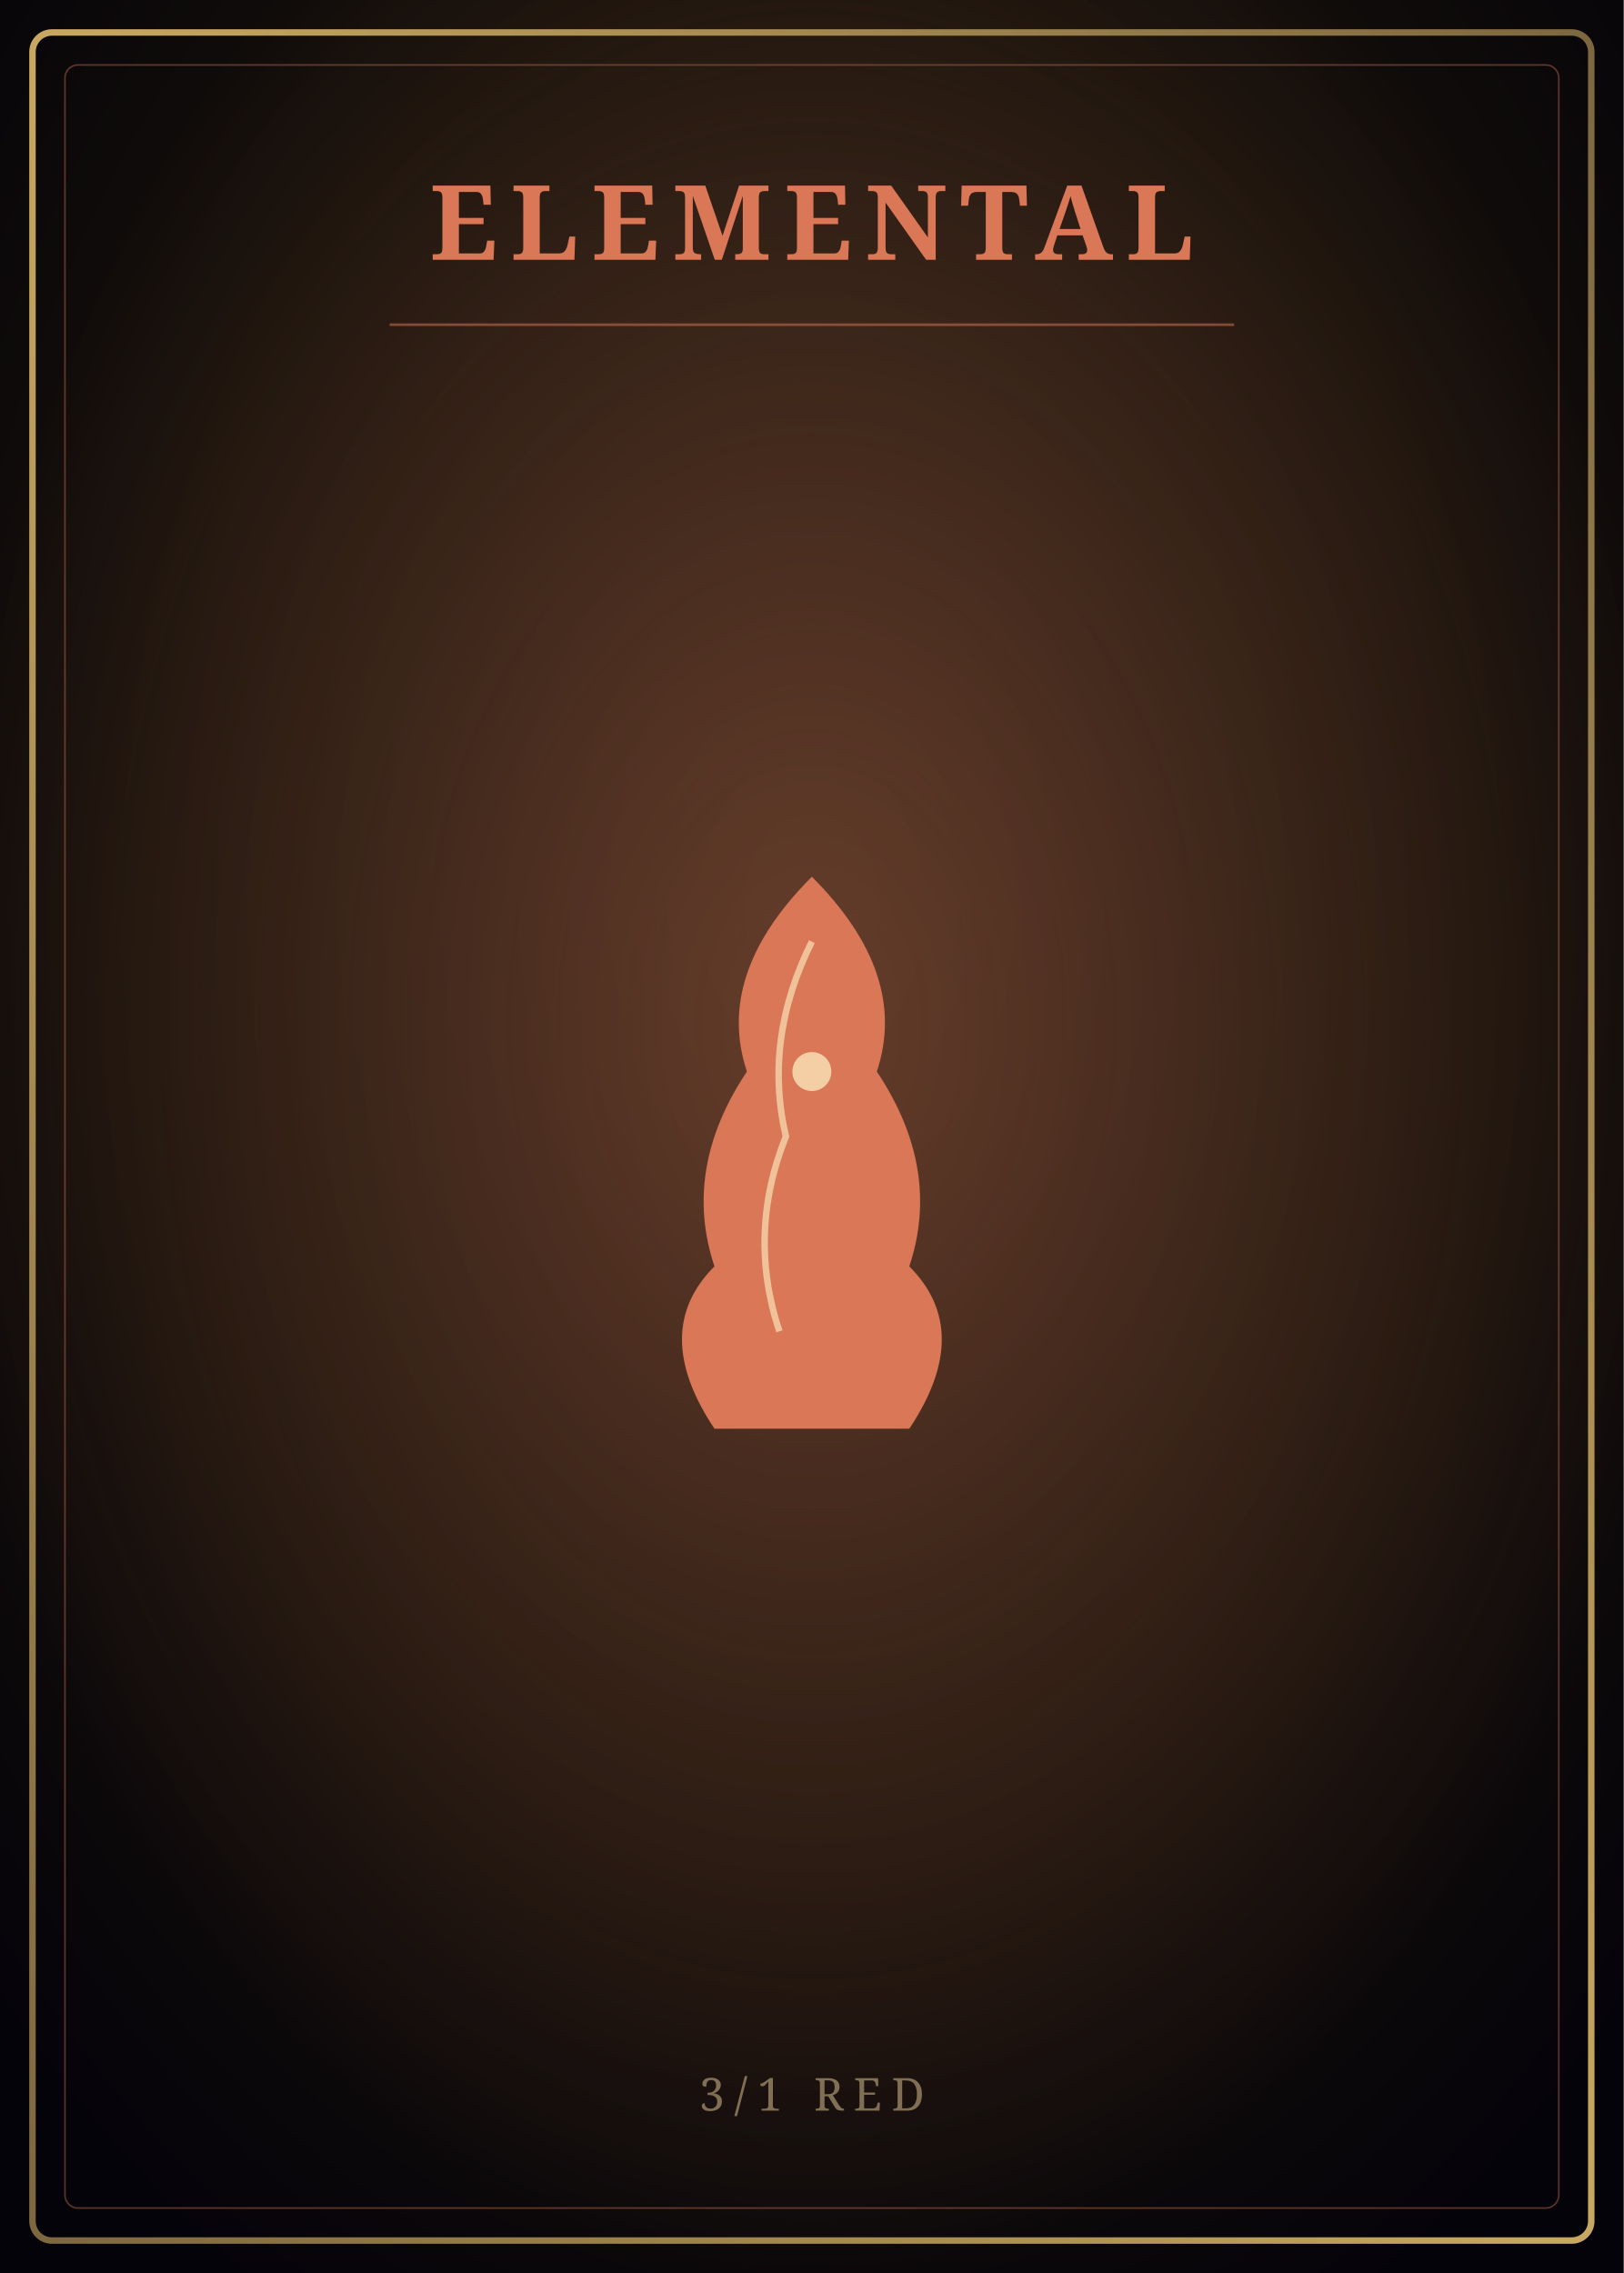
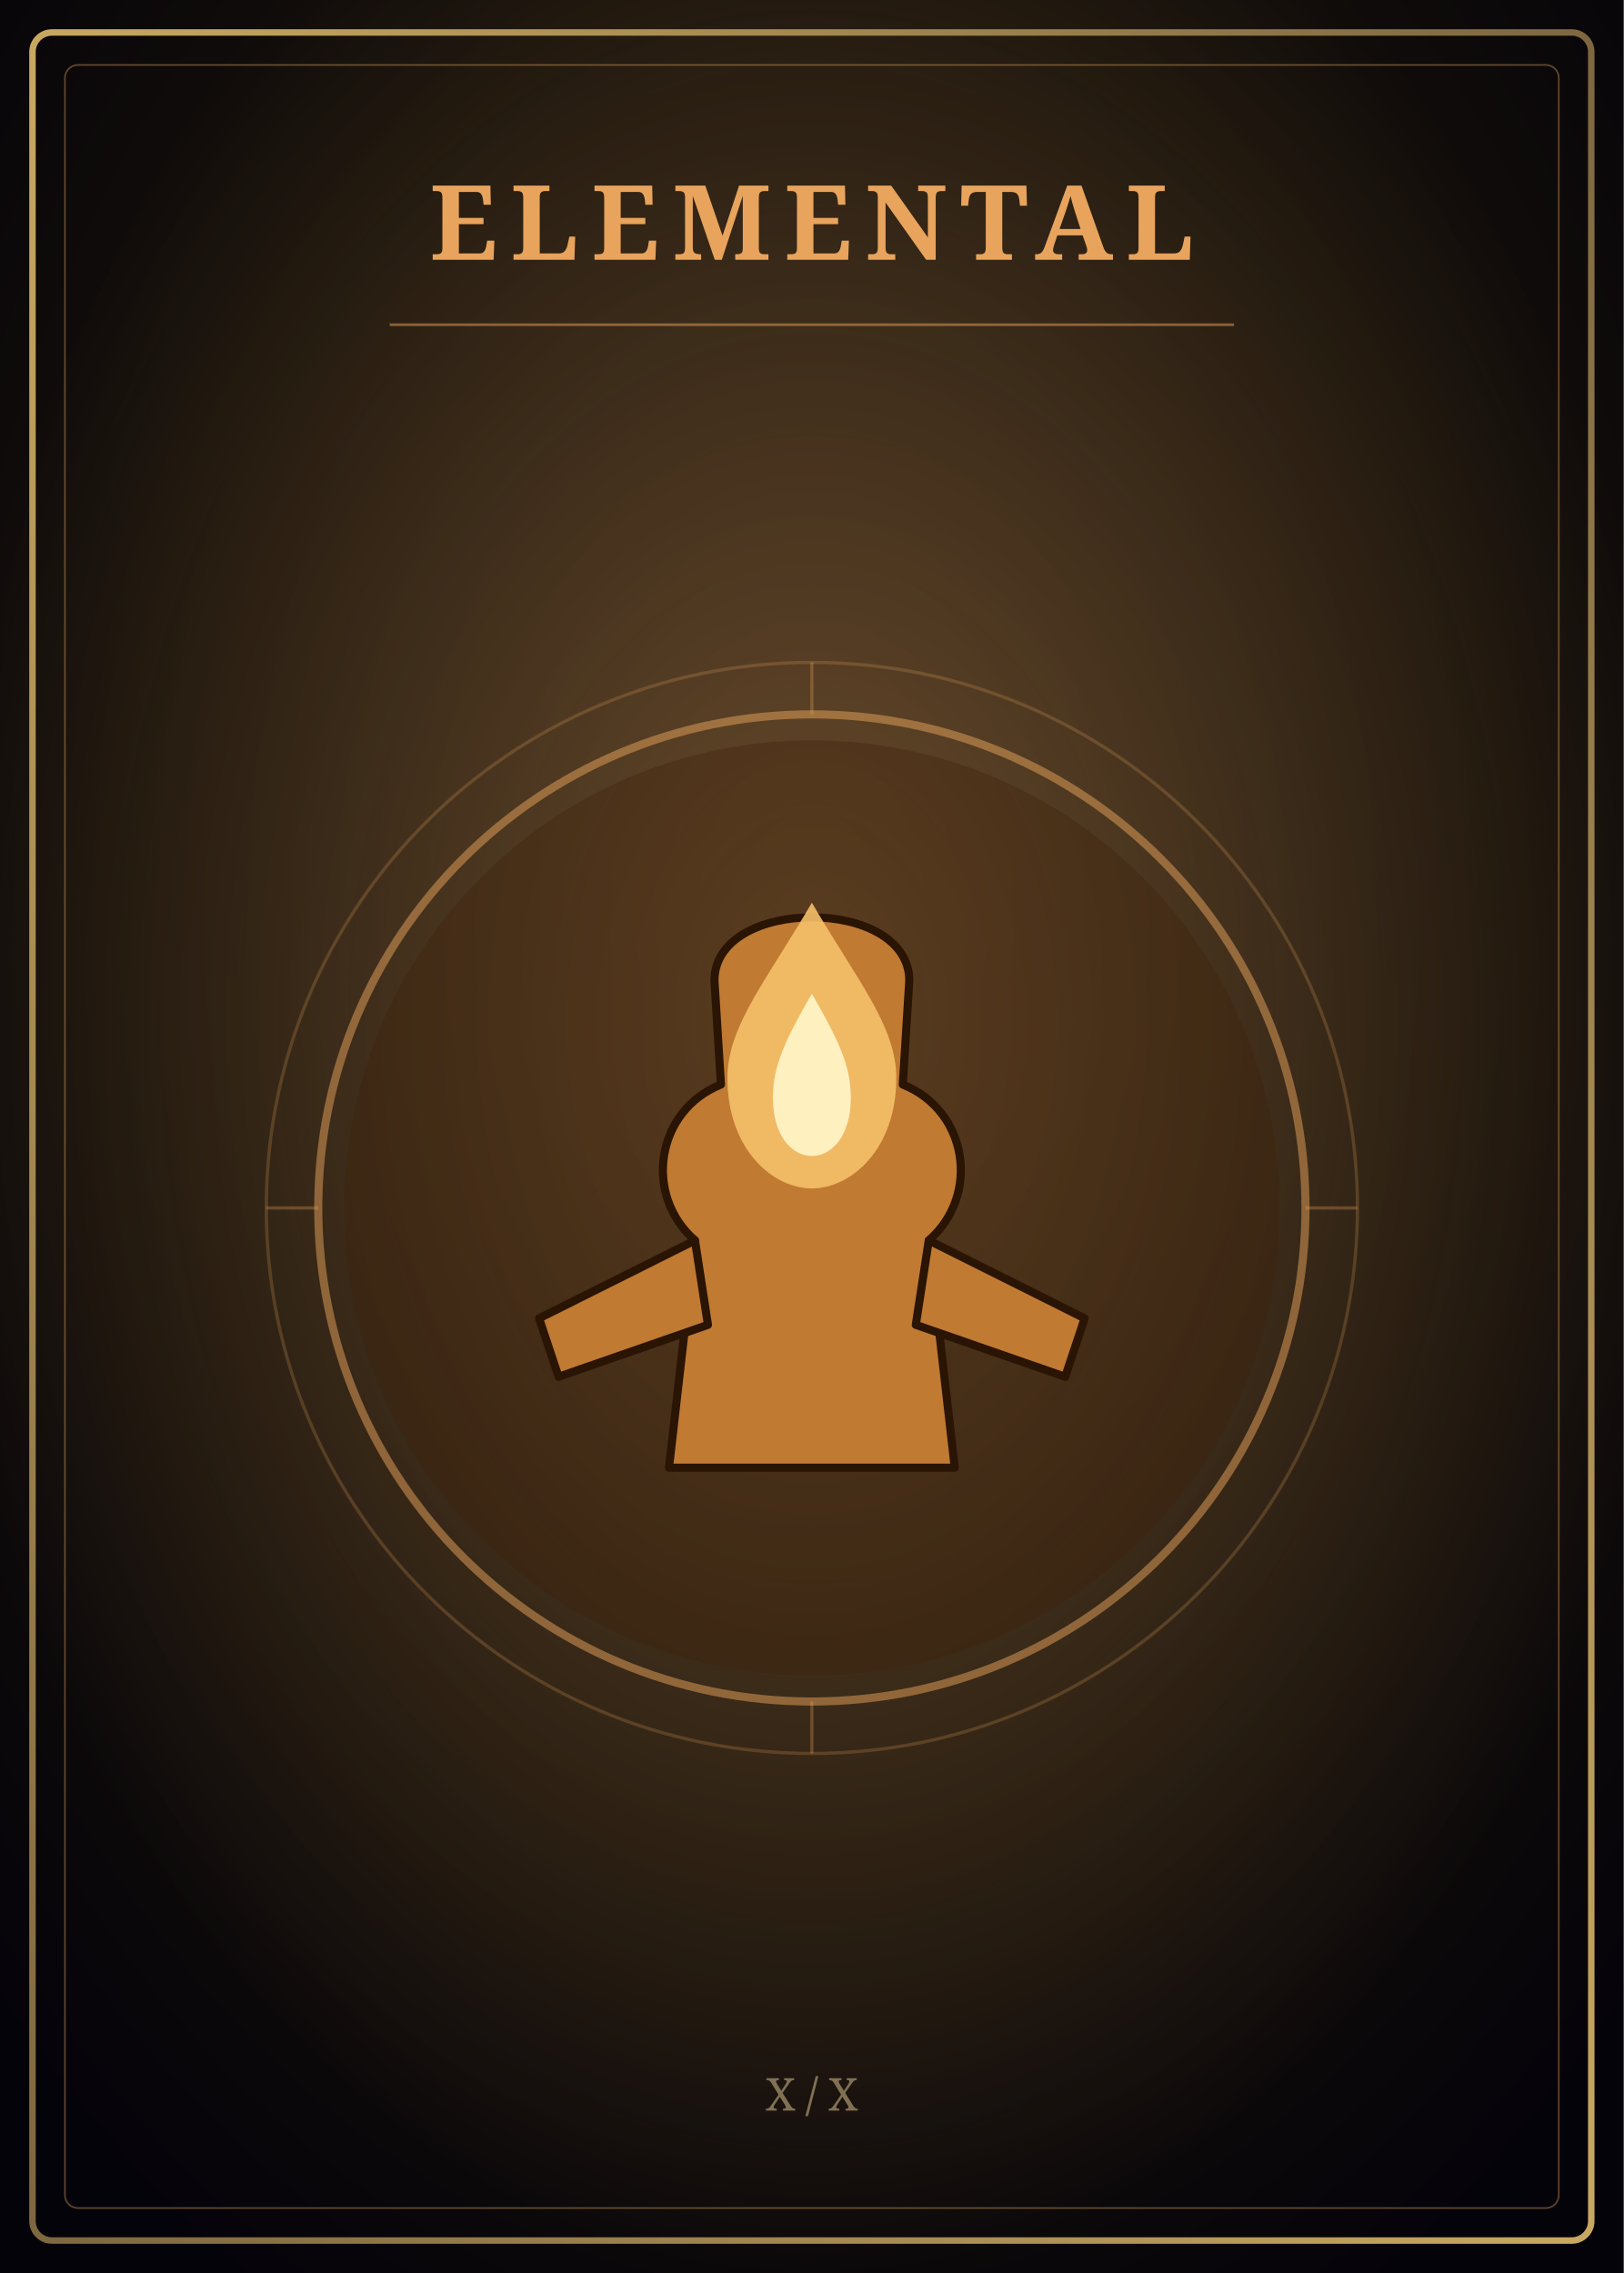
<svg xmlns="http://www.w3.org/2000/svg" viewBox="0 0 500 700" preserveAspectRatio="xMidYMid slice">
  <defs>
    <radialGradient id="bg" cx="50%" cy="40%" r="70%">
      <stop offset="0%" stop-color="#2a1f14" />
      <stop offset="60%" stop-color="#15100a" />
      <stop offset="100%" stop-color="#05030a" />
    </radialGradient>
    <radialGradient id="glow" cx="50%" cy="45%" r="55%">
-       <stop offset="0%" stop-color="#d97757" stop-opacity="0.35" />
-       <stop offset="100%" stop-color="#d97757" stop-opacity="0" />
+       <stop offset="0%" stop-color="#e8a45c" stop-opacity="0.35" />
+       <stop offset="100%" stop-color="#e8a45c" stop-opacity="0" />
    </radialGradient>
    <linearGradient id="border" x1="0%" y1="0%" x2="100%" y2="100%">
      <stop offset="0%" stop-color="#c9a961" />
      <stop offset="50%" stop-color="#7d6740" />
      <stop offset="100%" stop-color="#c9a961" />
    </linearGradient>
  </defs>
  <rect width="500" height="700" fill="url(#bg)" />
  <rect width="500" height="700" fill="url(#glow)" />
  <rect x="10" y="10" width="480" height="680" fill="none" stroke="url(#border)" stroke-width="2" rx="6" />
-   <rect x="20" y="20" width="460" height="660" fill="none" stroke="#d97757" stroke-width="0.5" opacity="0.4" rx="4" />
-   <text x="250" y="80" text-anchor="middle" font-family="Cinzel, serif" font-size="32" font-weight="600" fill="#d97757" letter-spacing="4">ELEMENTAL</text>
-   <line x1="120" y1="100" x2="380" y2="100" stroke="#d97757" stroke-width="0.8" opacity="0.5" />
-   <text x="250" y="650" text-anchor="middle" font-family="Cinzel, serif" font-size="14" fill="#9a8765" letter-spacing="3" opacity="0.8">3/1 RED</text>
-   <g transform="translate(250 360)" fill="#d97757">
-     <path d="M 0 -90 Q -30 -60 -20 -30 Q -40 0 -30 30 Q -50 50 -30 80 L 30 80 Q 50 50 30 30 Q 40 0 20 -30 Q 30 -60 0 -90 Z" />
-     <path d="M 0 -70 Q -15 -40 -8 -10 Q -20 20 -10 50" stroke="#fff3c4" stroke-width="2" fill="none" opacity="0.6" />
-     <circle cx="0" cy="-30" r="6" fill="#fff3c4" opacity="0.7" />
+   <rect x="20" y="20" width="460" height="660" fill="none" stroke="#e8a45c" stroke-width="0.5" opacity="0.4" rx="4" />
+   <text x="250" y="80" text-anchor="middle" font-family="Cinzel, serif" font-size="32" font-weight="600" fill="#e8a45c" letter-spacing="4">ELEMENTAL</text>
+   <line x1="120" y1="100" x2="380" y2="100" stroke="#e8a45c" stroke-width="0.8" opacity="0.5" />
+   <text x="250" y="650" text-anchor="middle" font-family="Cinzel, serif" font-size="14" fill="#9a8765" letter-spacing="3" opacity="0.8">X/X</text>
+   <g transform="translate(250 372)">
+     <circle r="168" fill="none" stroke="#e8a45c" stroke-width="1" opacity="0.22" />
+     <circle r="152" fill="none" stroke="#e8a45c" stroke-width="2.5" opacity="0.5" />
+     <circle r="144" fill="#3d2008" opacity="0.35" />
+     <g stroke="#e8a45c" stroke-width="1" opacity="0.3">
+       <line x1="-152" y1="0" x2="-168" y2="0" />
+       <line x1="152" y1="0" x2="168" y2="0" />
+       <line x1="0" y1="-152" x2="0" y2="-168" />
+       <line x1="0" y1="152" x2="0" y2="168" />
+     </g>
+     <g fill="#c07a32" stroke="#2a1404" stroke-width="2.5" stroke-linejoin="round">
+       <path d="M-44,80 L-36,10 C-52,-4 -48,-30 -28,-38 L-30,-70                  C-30,-96 30,-96 30,-70 L28,-38 C48,-30 52,-4 36,10 L44,80 Z" />
+       <path d="M-36,10 L-84,34 L-78,52 L-32,36 Z" />
+       <path d="M36,10 L84,34 L78,52 L32,36 Z" />
+     </g>
+     <path d="M0,-94 C-14,-70 -26,-56 -26,-40 C-26,-18 -12,-6 0,-6                C12,-6 26,-18 26,-40 C26,-56 14,-70 0,-94 Z" fill="#f5c069" opacity="0.9" />
+     <path d="M0,-66 C-8,-52 -12,-44 -12,-34 C-12,-22 -6,-16 0,-16                C6,-16 12,-22 12,-34 C12,-44 8,-52 0,-66 Z" fill="#fff0c0" />
  </g>
</svg>
